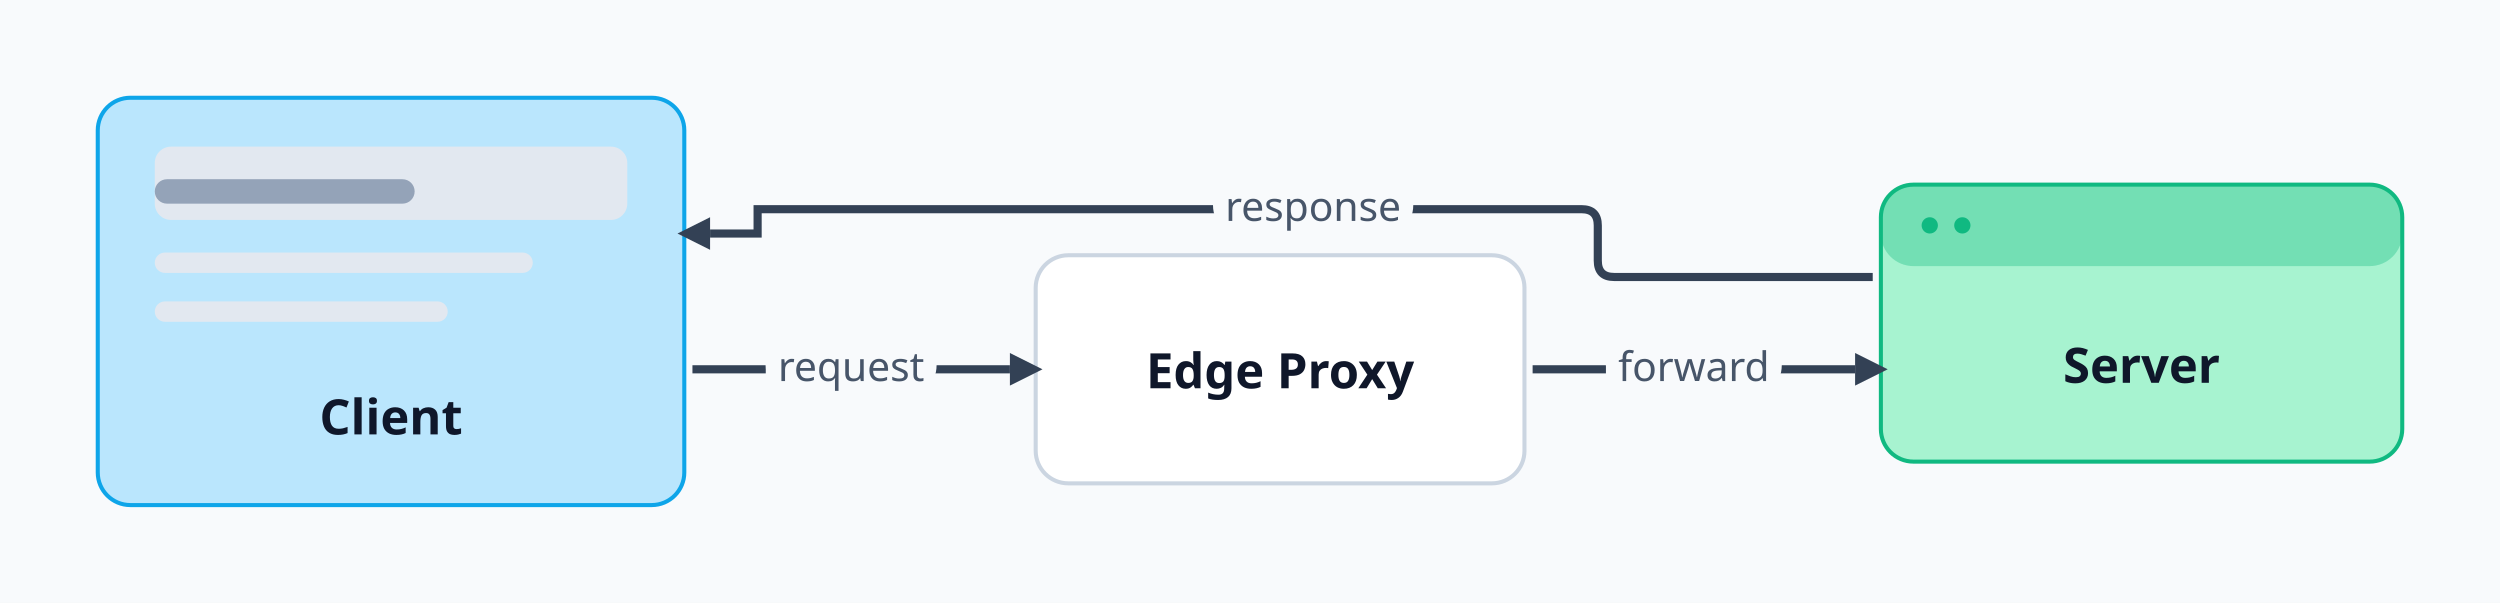
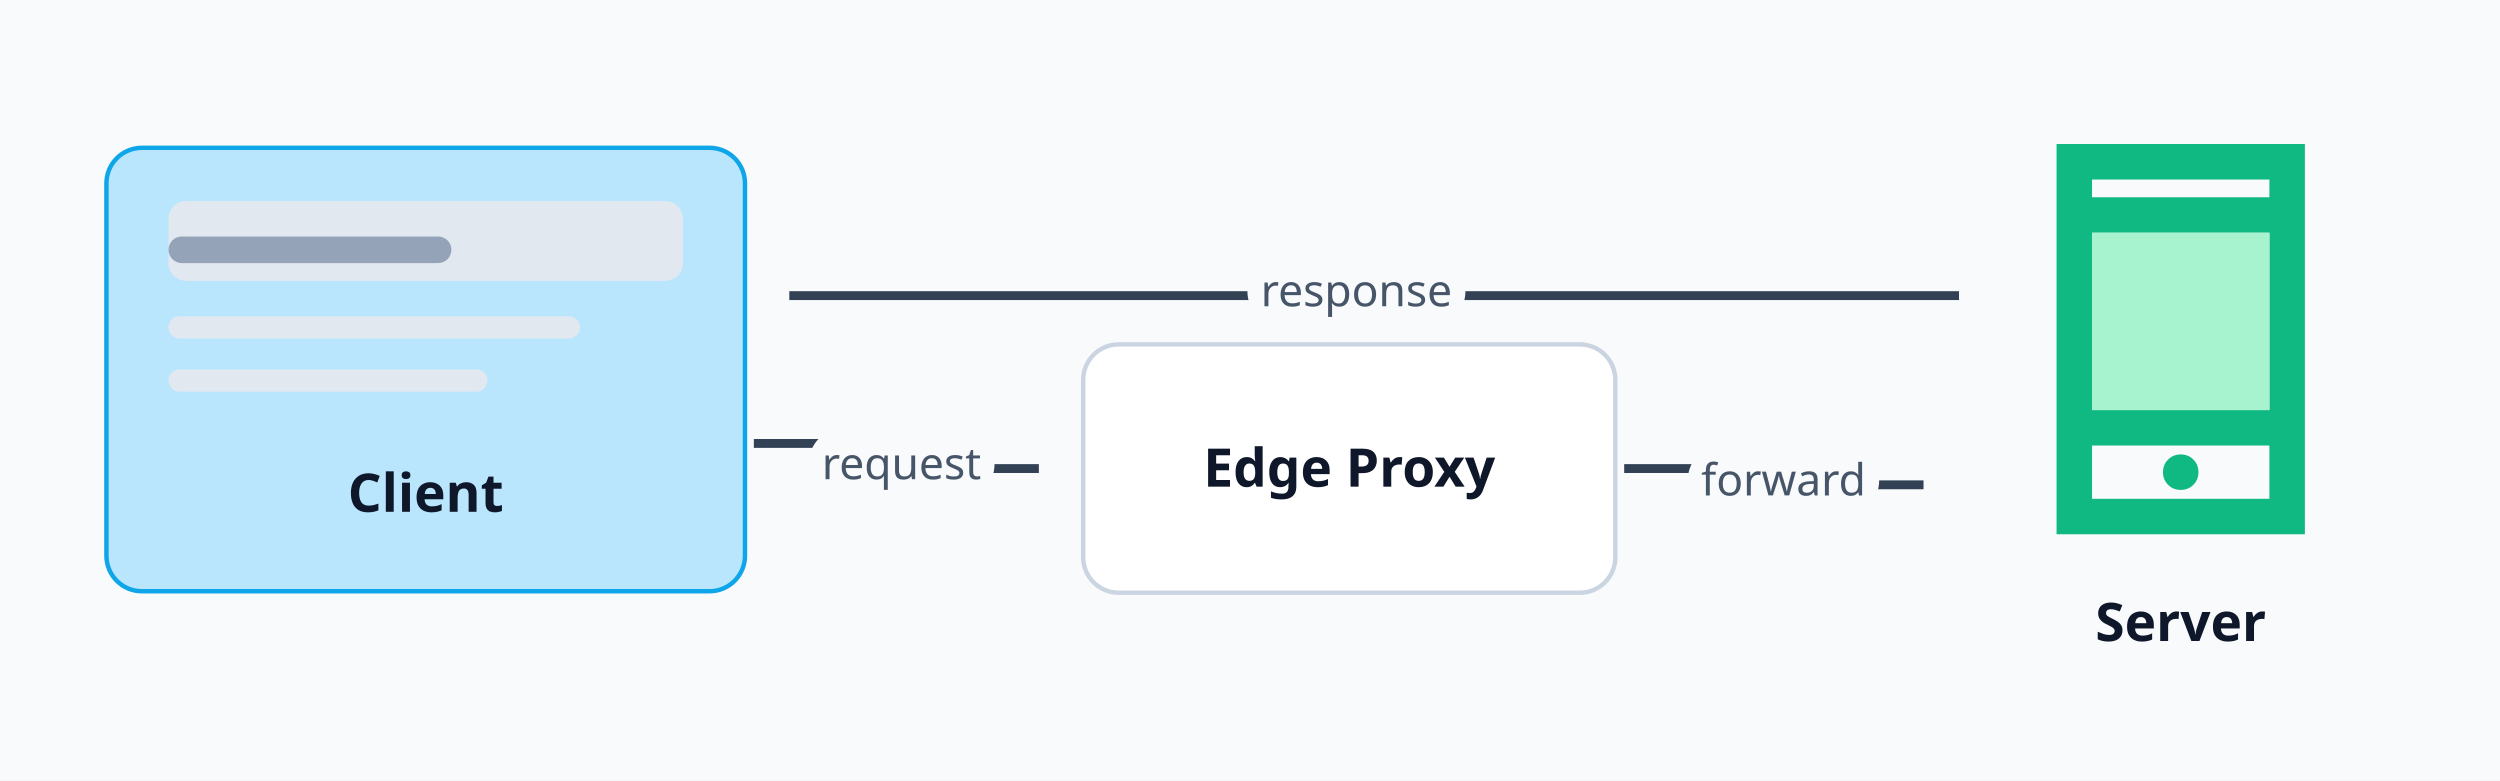
- <svg xmlns="http://www.w3.org/2000/svg" viewBox="0 0 613.77 148">
+ <svg xmlns="http://www.w3.org/2000/svg" viewBox="0 0 563.777 176">
  <defs>
    <filter id="cora-shadow-blur" x="-50%" y="-50%" width="200%" height="200%">
      <feGaussianBlur stdDeviation="0" />
    </filter>
-     <marker id="cora-marker-arrow" markerWidth="8" markerHeight="8" refX="0" refY="4" orient="auto" markerUnits="userSpaceOnUse">
+     <marker id="cora-marker-arrow" markerWidth="8" markerHeight="8" refX="8" refY="4" orient="auto-start-reverse" markerUnits="userSpaceOnUse">
      <path d="M 0 0 L 8 4 L 0 8 z" fill="#334155" />
    </marker>
-     <marker id="cora-marker-circle" markerWidth="8" markerHeight="8" refX="4" refY="4" orient="auto" markerUnits="userSpaceOnUse">
+     <marker id="cora-marker-circle" markerWidth="8" markerHeight="8" refX="4" refY="4" orient="auto-start-reverse" markerUnits="userSpaceOnUse">
      <circle cx="4" cy="4" r="2.88" fill="none" stroke="#334155" stroke-width="1.5" />
    </marker>
-     <marker id="cora-marker-filled-circle" markerWidth="8" markerHeight="8" refX="4" refY="4" orient="auto" markerUnits="userSpaceOnUse">
+     <marker id="cora-marker-filled-circle" markerWidth="8" markerHeight="8" refX="4" refY="4" orient="auto-start-reverse" markerUnits="userSpaceOnUse">
      <circle cx="4" cy="4" r="2.88" fill="#334155" />
    </marker>
+     <marker id="cora-marker-diamond" markerWidth="8" markerHeight="8" refX="4" refY="4" orient="auto-start-reverse" markerUnits="userSpaceOnUse">
+       <path d="M 4 0 L 8 4 L 4 8 L 0 4 Z" fill="none" stroke="#334155" stroke-width="1.5" />
+     </marker>
+     <marker id="cora-marker-filled-diamond" markerWidth="8" markerHeight="8" refX="4" refY="4" orient="auto-start-reverse" markerUnits="userSpaceOnUse">
+       <path d="M 4 0 L 8 4 L 4 8 L 0 4 Z" fill="#334155" />
+     </marker>
+     <marker id="cora-marker-square" markerWidth="8" markerHeight="8" refX="4" refY="4" orient="auto-start-reverse" markerUnits="userSpaceOnUse">
+       <rect x="1.12" y="1.12" width="5.76" height="5.76" fill="none" stroke="#334155" stroke-width="1.5" />
+     </marker>
+     <marker id="cora-marker-filled-square" markerWidth="8" markerHeight="8" refX="4" refY="4" orient="auto-start-reverse" markerUnits="userSpaceOnUse">
+       <rect x="1.12" y="1.12" width="5.76" height="5.76" fill="#334155" />
+     </marker>
  </defs>
-   <rect x="0" y="0" width="613.77" height="148" fill="#f8fafc" />
+   <rect x="0" y="0" width="563.777" height="176" fill="#f8fafc" />
  <g id="groups" />
  <g id="nodes">
    <g>
-       <rect x="24" y="24" width="144" height="100" rx="8" ry="8" fill="#bae6fd" stroke="#0ea5e9" stroke-width="1" />
-       <rect x="38" y="36" width="116" height="18" rx="4" fill="#e2e8f0" />
-       <rect x="38" y="44" width="63.8" height="6" rx="3" fill="#94a3b8" />
-       <rect x="38" y="62" width="92.8" height="5" rx="2.5" fill="#e2e8f0" />
-       <rect x="38" y="74" width="71.92" height="5" rx="2.5" fill="#e2e8f0" />
-       <text x="96" y="106.656" text-anchor="middle" font-family="'Noto Sans', sans-serif" font-size="12" font-weight="600" fill="#0f172a">
+       <rect x="24" y="33.333" width="144" height="100" rx="8" ry="8" fill="#bae6fd" stroke="#0ea5e9" stroke-width="1" />
+       <rect x="38" y="45.333" width="116" height="18" rx="4" fill="#e2e8f0" />
+       <rect x="38" y="53.333" width="63.8" height="6" rx="3" fill="#94a3b8" />
+       <rect x="38" y="71.333" width="92.8" height="5" rx="2.5" fill="#e2e8f0" />
+       <rect x="38" y="83.333" width="71.92" height="5" rx="2.5" fill="#e2e8f0" />
+       <text x="96" y="115.413" text-anchor="middle" font-family="'Noto Sans', sans-serif" font-size="12" font-weight="600" fill="#0f172a">
        <tspan x="96" dy="0">Client</tspan>
      </text>
    </g>
    <g>
-       <rect x="254.27" y="62.667" width="120" height="56" rx="8" ry="8" fill="#ffffff" stroke="#cbd5e1" stroke-width="1" />
-       <text x="314.27" y="95.323" text-anchor="middle" font-family="'Noto Sans', sans-serif" font-size="12" font-weight="600" fill="#0f172a">
-         <tspan x="314.27" dy="0">Edge Proxy</tspan>
+       <rect x="244.273" y="77.667" width="120" height="56" rx="8" ry="8" fill="#ffffff" stroke="#cbd5e1" stroke-width="1" />
+       <text x="304.273" y="109.747" text-anchor="middle" font-family="'Noto Sans', sans-serif" font-size="12" font-weight="600" fill="#0f172a">
+         <tspan x="304.273" dy="0">Edge Proxy</tspan>
      </text>
    </g>
    <g>
-       <rect x="461.77" y="45.333" width="128" height="68" rx="8" ry="8" fill="#a7f3d0" stroke="#10b981" stroke-width="1" />
-       <rect x="461.77" y="45.333" width="128" height="20" rx="8" ry="8" fill="#10b981" opacity="0.35" />
-       <circle cx="473.77" cy="55.333" r="2" fill="#10b981" />
-       <circle cx="481.77" cy="55.333" r="2" fill="#10b981" />
-       <text x="525.77" y="93.989" text-anchor="middle" font-family="'Noto Sans', sans-serif" font-size="12" font-weight="600" fill="#0f172a">
-         <tspan x="525.77" dy="0">Server</tspan>
+       <g transform="translate(443.7767, 28.48) scale(4)">
+         <path d="M5 23V1h14v22zm2-5v3h10v-3zm5 2.5q.425 0 .713-.288T13 19.5t-.288-.712T12 18.5t-.712.288T11 19.5t.288.713t.712.287M7 16h10V6H7zM7 4h10V3H7zm0 14v3zM7 4V3z" fill="#10b981" />
+         <rect x="7" y="6" width="10" height="10" fill="#a7f3d0" />
+       </g>
+       <text x="491.777" y="144.56" text-anchor="middle" font-family="'Noto Sans', sans-serif" font-size="12" font-weight="600" fill="#0f172a">
+         <tspan x="491.777" dy="0">Server</tspan>
      </text>
    </g>
  </g>
  <g id="edges">
-     <path d="M 170 90.667 L 188 90.667 M 223.94 90.667 L 247.94 90.667" fill="none" stroke="#334155" stroke-width="2" marker-end="url(#cora-marker-arrow)" />
-     <path d="M 376.27 90.667 L 394.27 90.667 M 431.44 90.667 L 455.44 90.667" fill="none" stroke="#334155" stroke-width="2" marker-end="url(#cora-marker-arrow)" />
-     <path d="M 459.77 68 L 396.27 68 Q 392.27 68 392.27 64 L 392.27 55.357 Q 392.27 51.357 388.27 51.357 L 297.799 51.357 M 346.969 51.357 L 186 51.357 L 186 57.333 L 174.33 57.333" fill="none" stroke="#334155" stroke-width="2" marker-end="url(#cora-marker-arrow)" />
+     <path d="M 170 100 L 186 100 L 186 105.667 L 197.167 105.667 M 209.44 105.667 L 234.273 105.667" fill="none" stroke="#334155" stroke-width="2" />
+     <path d="M 366.273 105.667 L 382.273 105.667 L 382.273 109.333 L 394.44 109.333 M 409.777 109.333 L 433.777 109.333" fill="none" stroke="#334155" stroke-width="2" />
+     <path d="M 441.777 66.667 L 281.303 66.667 M 330.473 66.667 L 178 66.667" fill="none" stroke="#334155" stroke-width="2" />
+     <path d="M 170 100 L 183.167 100 Q 186 100 186 102.833 L 186 102.833 Q 186 105.667 188.833 105.667 L 242.273 105.667" fill="none" stroke="transparent" stroke-width="0.001" marker-end="url(#cora-marker-arrow)" />
+     <path d="M 366.273 105.667 L 382.273 105.667 L 382.273 109.333 L 441.777 109.333" fill="none" stroke="transparent" stroke-width="0.001" marker-end="url(#cora-marker-arrow)" />
+     <path d="M 441.777 66.667 L 170 66.667" fill="none" stroke="transparent" stroke-width="0.001" marker-end="url(#cora-marker-arrow)" />
  </g>
  <g id="edge-bridge-masks" />
  <g id="edge-bridges" />
  <g id="edge-labels">
    <g>
-       <rect x="188" y="81.357" width="41.94" height="16.62" rx="8.31" ry="8.31" fill="#f8fafc" />
-       <text x="208.97" y="93.547" text-anchor="middle" font-family="'Noto Sans', sans-serif" font-size="10" font-weight="400" fill="#475569">request</text>
+       <rect x="182.333" y="96.357" width="41.94" height="16.62" rx="8.31" ry="8.31" fill="#f8fafc" />
+       <text x="203.303" y="108.067" text-anchor="middle" font-family="'Noto Sans', sans-serif" font-size="10" font-weight="400" fill="#475569">request</text>
    </g>
    <g>
-       <rect x="394.27" y="81.357" width="43.17" height="16.62" rx="8.31" ry="8.31" fill="#f8fafc" />
-       <text x="415.855" y="93.547" text-anchor="middle" font-family="'Noto Sans', sans-serif" font-size="10" font-weight="400" fill="#475569">forward</text>
+       <rect x="380.607" y="100.023" width="43.17" height="16.62" rx="8.31" ry="8.31" fill="#f8fafc" />
+       <text x="402.192" y="111.733" text-anchor="middle" font-family="'Noto Sans', sans-serif" font-size="10" font-weight="400" fill="#475569">forward</text>
    </g>
    <g>
-       <rect x="297.799" y="42.047" width="49.17" height="16.62" rx="8.31" ry="8.31" fill="#f8fafc" />
-       <text x="322.384" y="54.237" text-anchor="middle" font-family="'Noto Sans', sans-serif" font-size="10" font-weight="400" fill="#475569">response</text>
+       <rect x="281.303" y="57.357" width="49.17" height="16.62" rx="8.31" ry="8.31" fill="#f8fafc" />
+       <text x="305.888" y="69.067" text-anchor="middle" font-family="'Noto Sans', sans-serif" font-size="10" font-weight="400" fill="#475569">response</text>
    </g>
  </g>
</svg>
